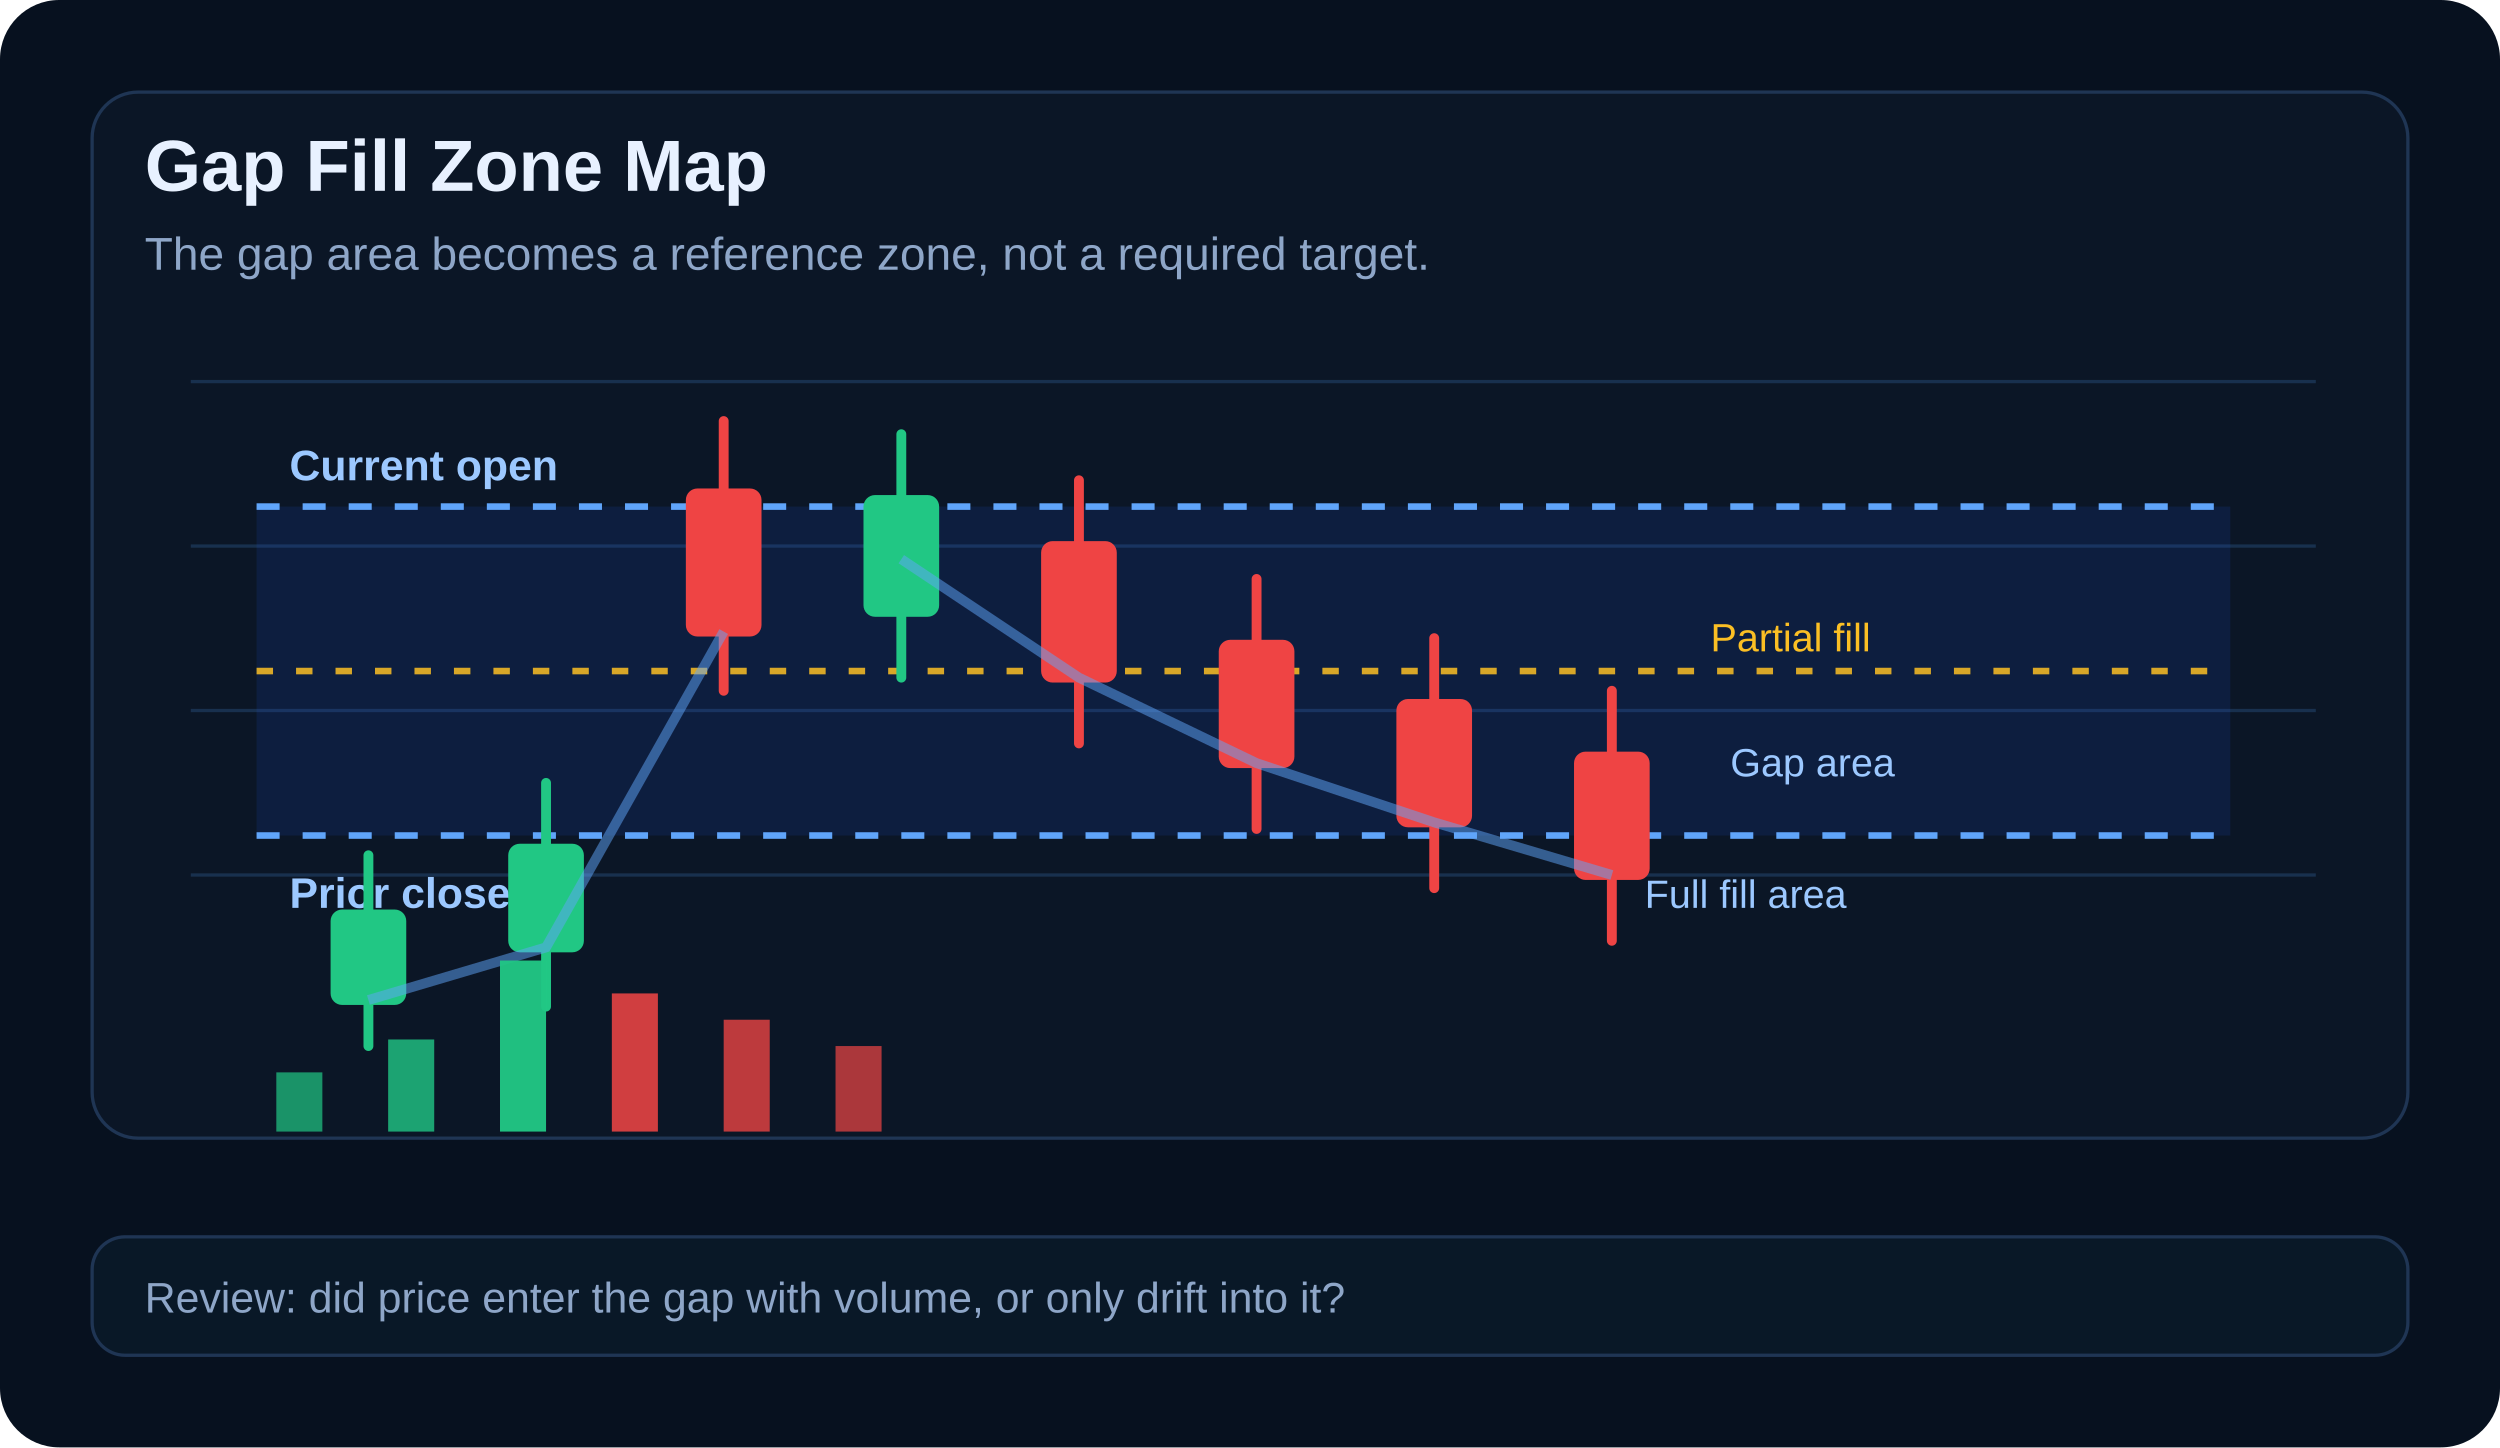
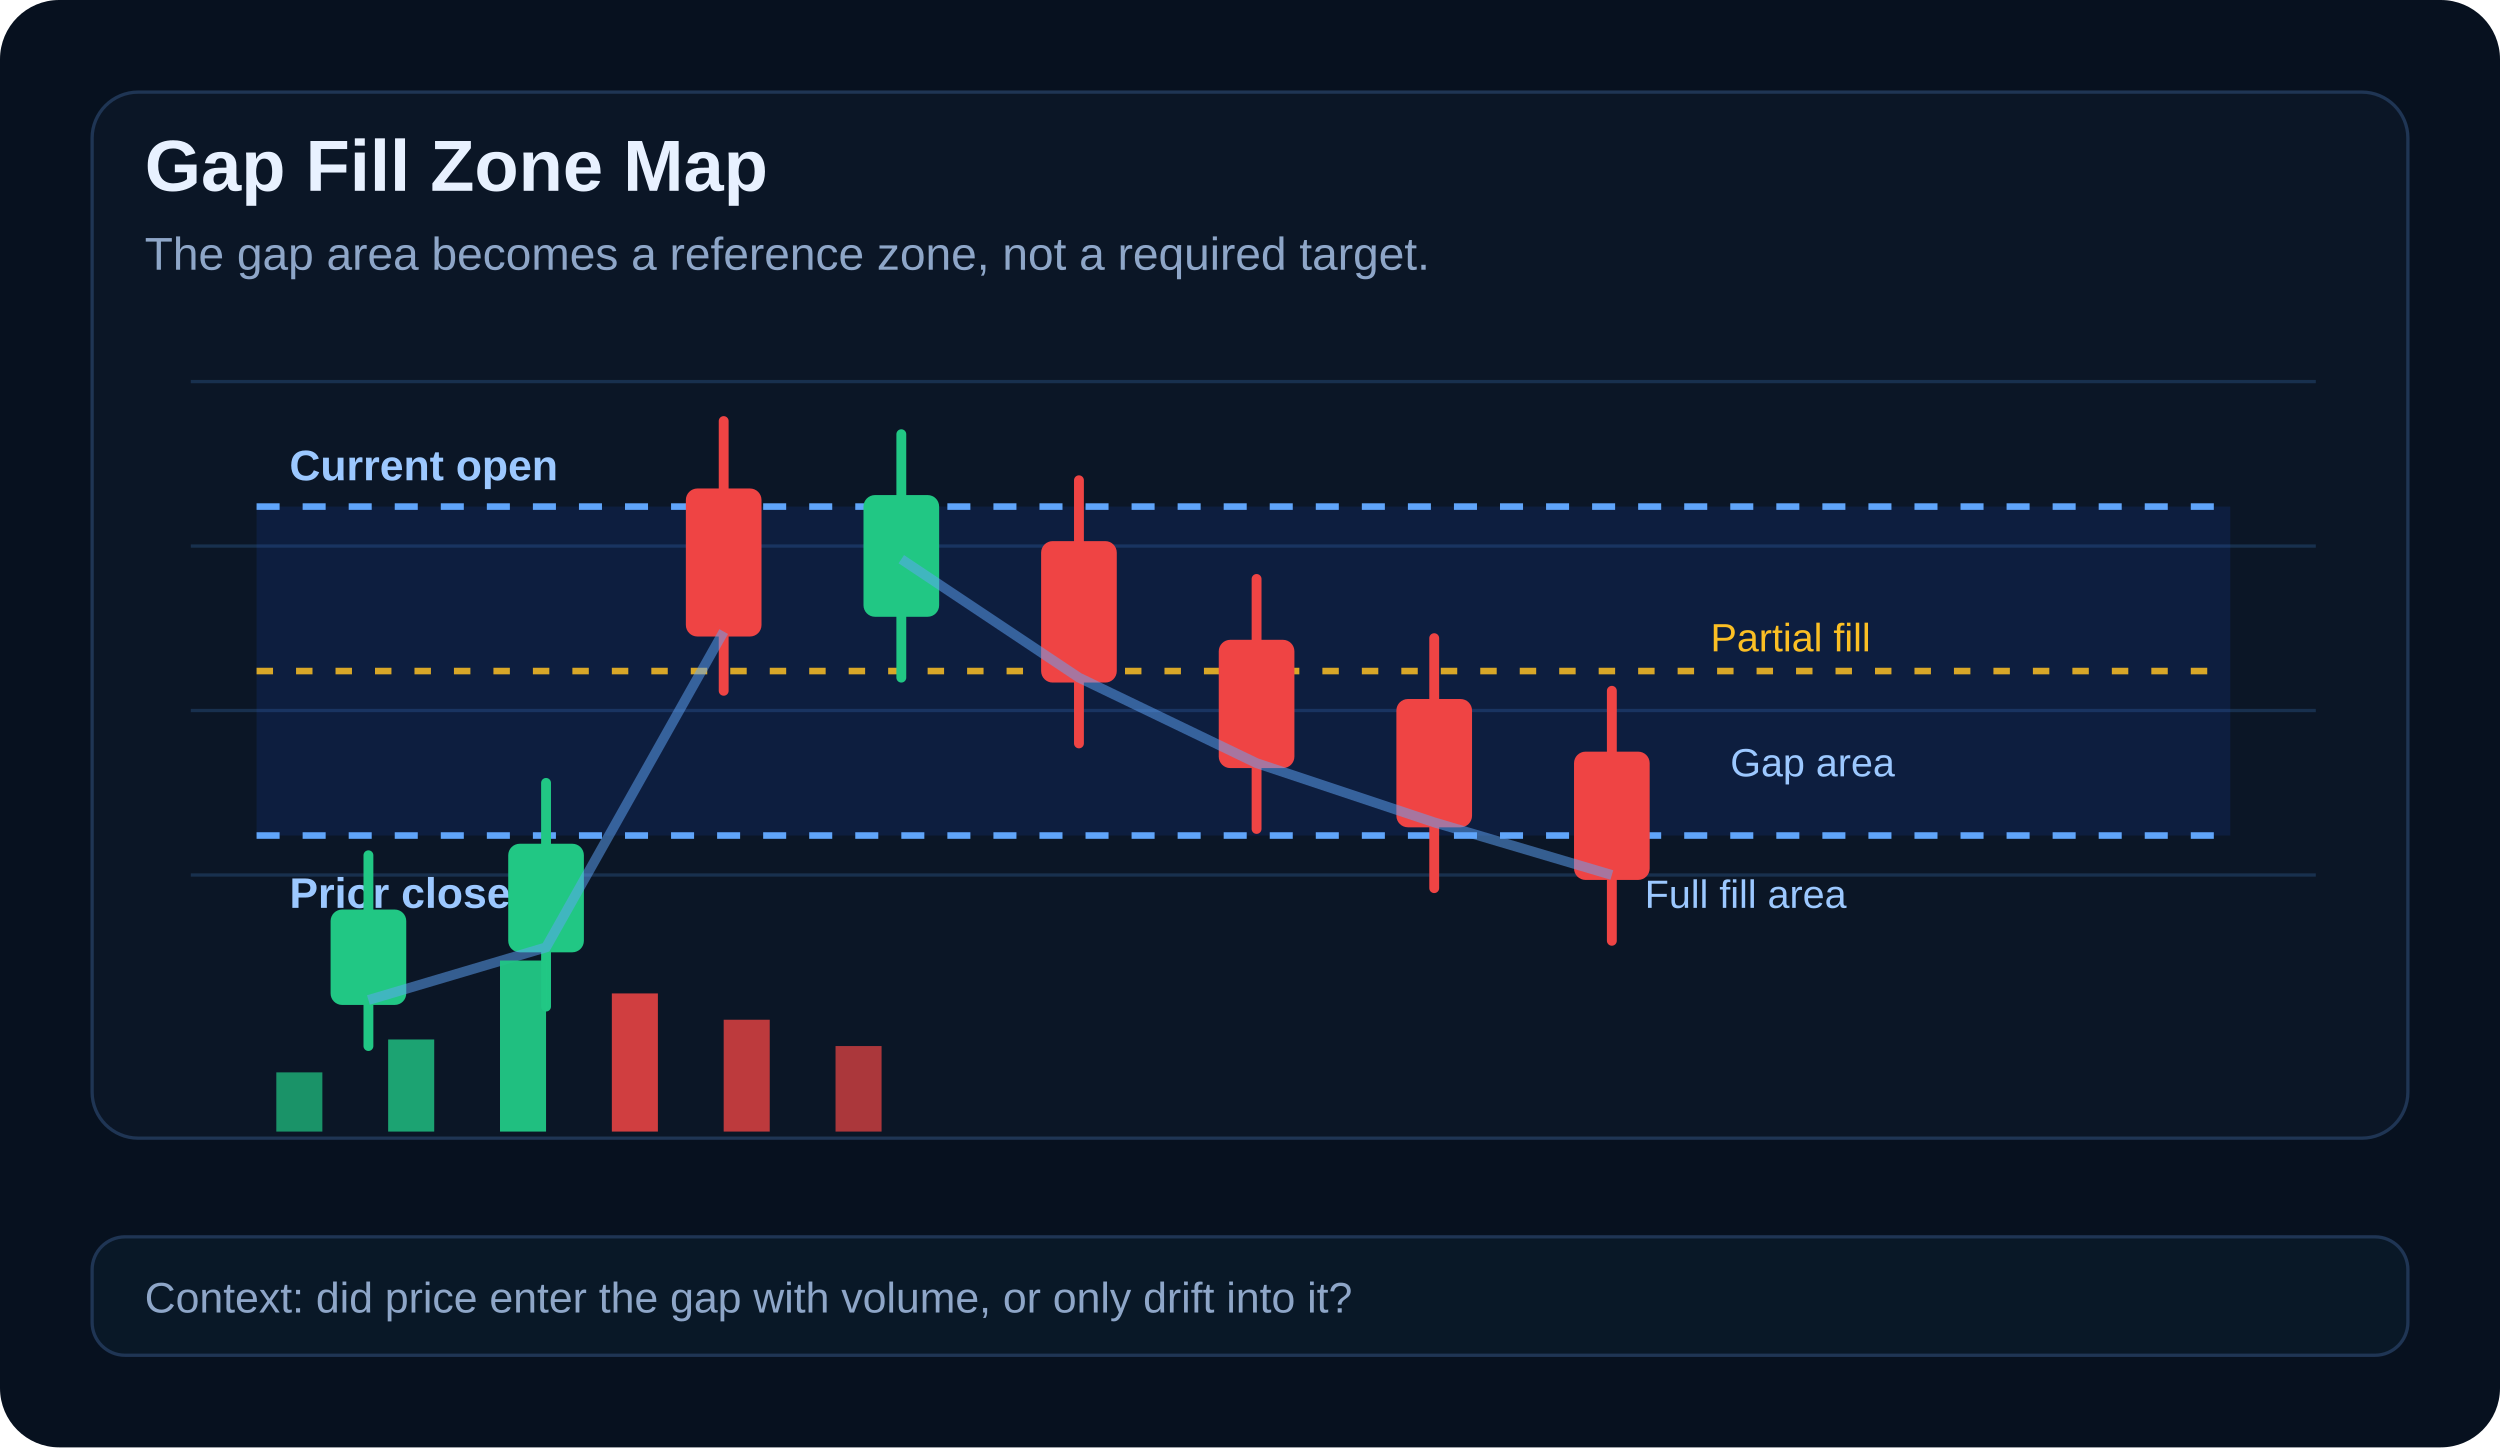
<svg xmlns="http://www.w3.org/2000/svg" viewBox="0 0 760 440" role="img" aria-labelledby="title desc">
  <rect width="760" height="440" rx="18" fill="#07111f" />
  <rect x="28" y="28" width="704" height="318" rx="14" fill="#0b1626" stroke="#1f3554" />
  <text x="44" y="58" fill="#e8f1ff" font-family="Arial, sans-serif" font-size="22" font-weight="700">Gap Fill Zone Map</text>
  <text x="44" y="82" fill="#8ea6c8" font-family="Arial, sans-serif" font-size="14">The gap area becomes a reference zone, not a required target.</text>
  <g stroke="#18304e" stroke-width="1">
    <line x1="58" y1="116" x2="704" y2="116" />
    <line x1="58" y1="166" x2="704" y2="166" />
    <line x1="58" y1="216" x2="704" y2="216" />
    <line x1="58" y1="266" x2="704" y2="266" />
  </g>
  <rect x="78" y="154" width="600" height="100" fill="#1d4ed8" opacity=".14" />
  <line x1="78" y1="154" x2="678" y2="154" stroke="#60a5fa" stroke-width="2" stroke-dasharray="7 7" />
  <line x1="78" y1="254" x2="678" y2="254" stroke="#60a5fa" stroke-width="2" stroke-dasharray="7 7" />
  <line x1="78" y1="204" x2="678" y2="204" stroke="#fbbf24" stroke-width="2" stroke-dasharray="5 7" opacity=".85" />
  <text x="88" y="146" fill="#9cc8ff" font-family="Arial, sans-serif" font-size="13" font-weight="700">Current open</text>
  <text x="88" y="276" fill="#9cc8ff" font-family="Arial, sans-serif" font-size="13" font-weight="700">Prior close</text>
  <text x="520" y="198" fill="#fbbf24" font-family="Arial, sans-serif" font-size="12">Partial fill</text>
  <text x="526" y="236" fill="#9cc8ff" font-family="Arial, sans-serif" font-size="12">Gap area</text>
  <text x="500" y="276" fill="#9cc8ff" font-family="Arial, sans-serif" font-size="12">Full fill area</text>
  <g stroke-linecap="round" stroke-width="3">
    <g stroke="#21c784" fill="#21c784">
      <line x1="112" y1="260" x2="112" y2="318" />
      <rect x="102" y="278" width="20" height="26" rx="2" />
      <line x1="166" y1="238" x2="166" y2="306" />
      <rect x="156" y="258" width="20" height="30" rx="2" />
      <line x1="274" y1="132" x2="274" y2="206" />
      <rect x="264" y="152" width="20" height="34" rx="2" />
    </g>
    <g stroke="#ef4444" fill="#ef4444">
      <line x1="220" y1="128" x2="220" y2="210" />
      <rect x="210" y="150" width="20" height="42" rx="2" />
      <line x1="328" y1="146" x2="328" y2="226" />
      <rect x="318" y="166" width="20" height="40" rx="2" />
      <line x1="382" y1="176" x2="382" y2="252" />
      <rect x="372" y="196" width="20" height="36" rx="2" />
      <line x1="436" y1="194" x2="436" y2="270" />
      <rect x="426" y="214" width="20" height="36" rx="2" />
      <line x1="490" y1="210" x2="490" y2="286" />
      <rect x="480" y="230" width="20" height="36" rx="2" />
    </g>
  </g>
  <path d="M112 304 L166 288 L220 192 M274 170 L328 206 L382 232 L436 250 L490 266" fill="none" stroke="#60a5fa" stroke-width="3" opacity=".5" />
  <g>
    <rect x="84" y="326" width="14" height="18" fill="#21c784" opacity=".7" />
    <rect x="118" y="316" width="14" height="28" fill="#21c784" opacity=".8" />
    <rect x="152" y="292" width="14" height="52" fill="#21c784" opacity=".95" />
    <rect x="186" y="302" width="14" height="42" fill="#ef4444" opacity=".86" />
    <rect x="220" y="310" width="14" height="34" fill="#ef4444" opacity=".78" />
    <rect x="254" y="318" width="14" height="26" fill="#ef4444" opacity=".7" />
  </g>
  <rect x="28" y="376" width="704" height="36" rx="10" fill="#091827" stroke="#1f3554" />
-   <text x="44" y="399" fill="#8ea6c8" font-family="Arial, sans-serif" font-size="13">Review: did price enter the gap with volume, or only drift into it?</text>
+   <text x="44" y="399" fill="#8ea6c8" font-family="Arial, sans-serif" font-size="13">Context: did price enter the gap with volume, or only drift into it?</text>
</svg>
